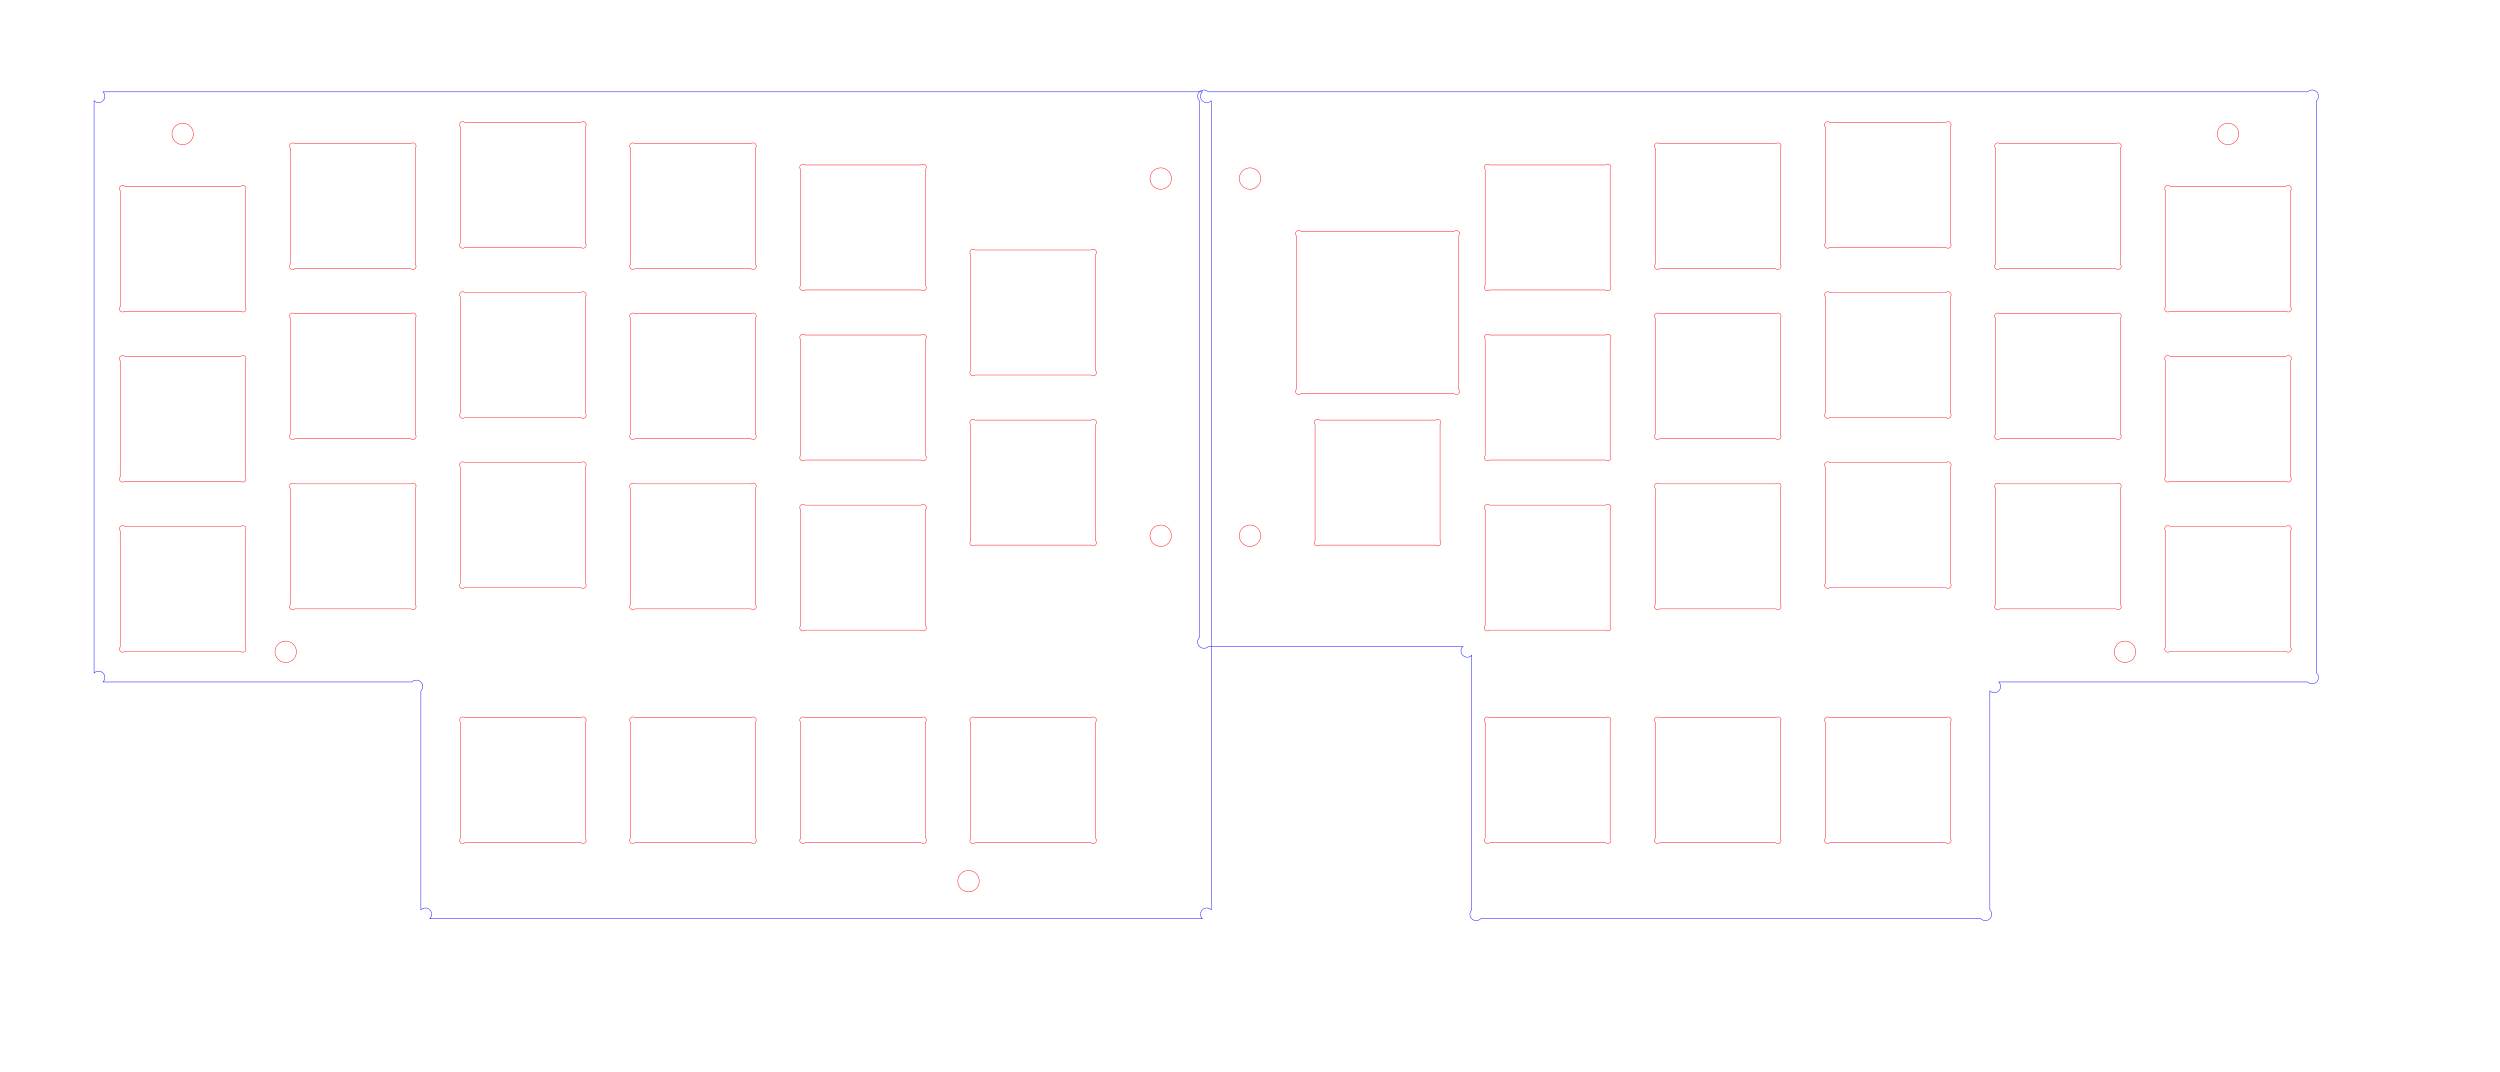
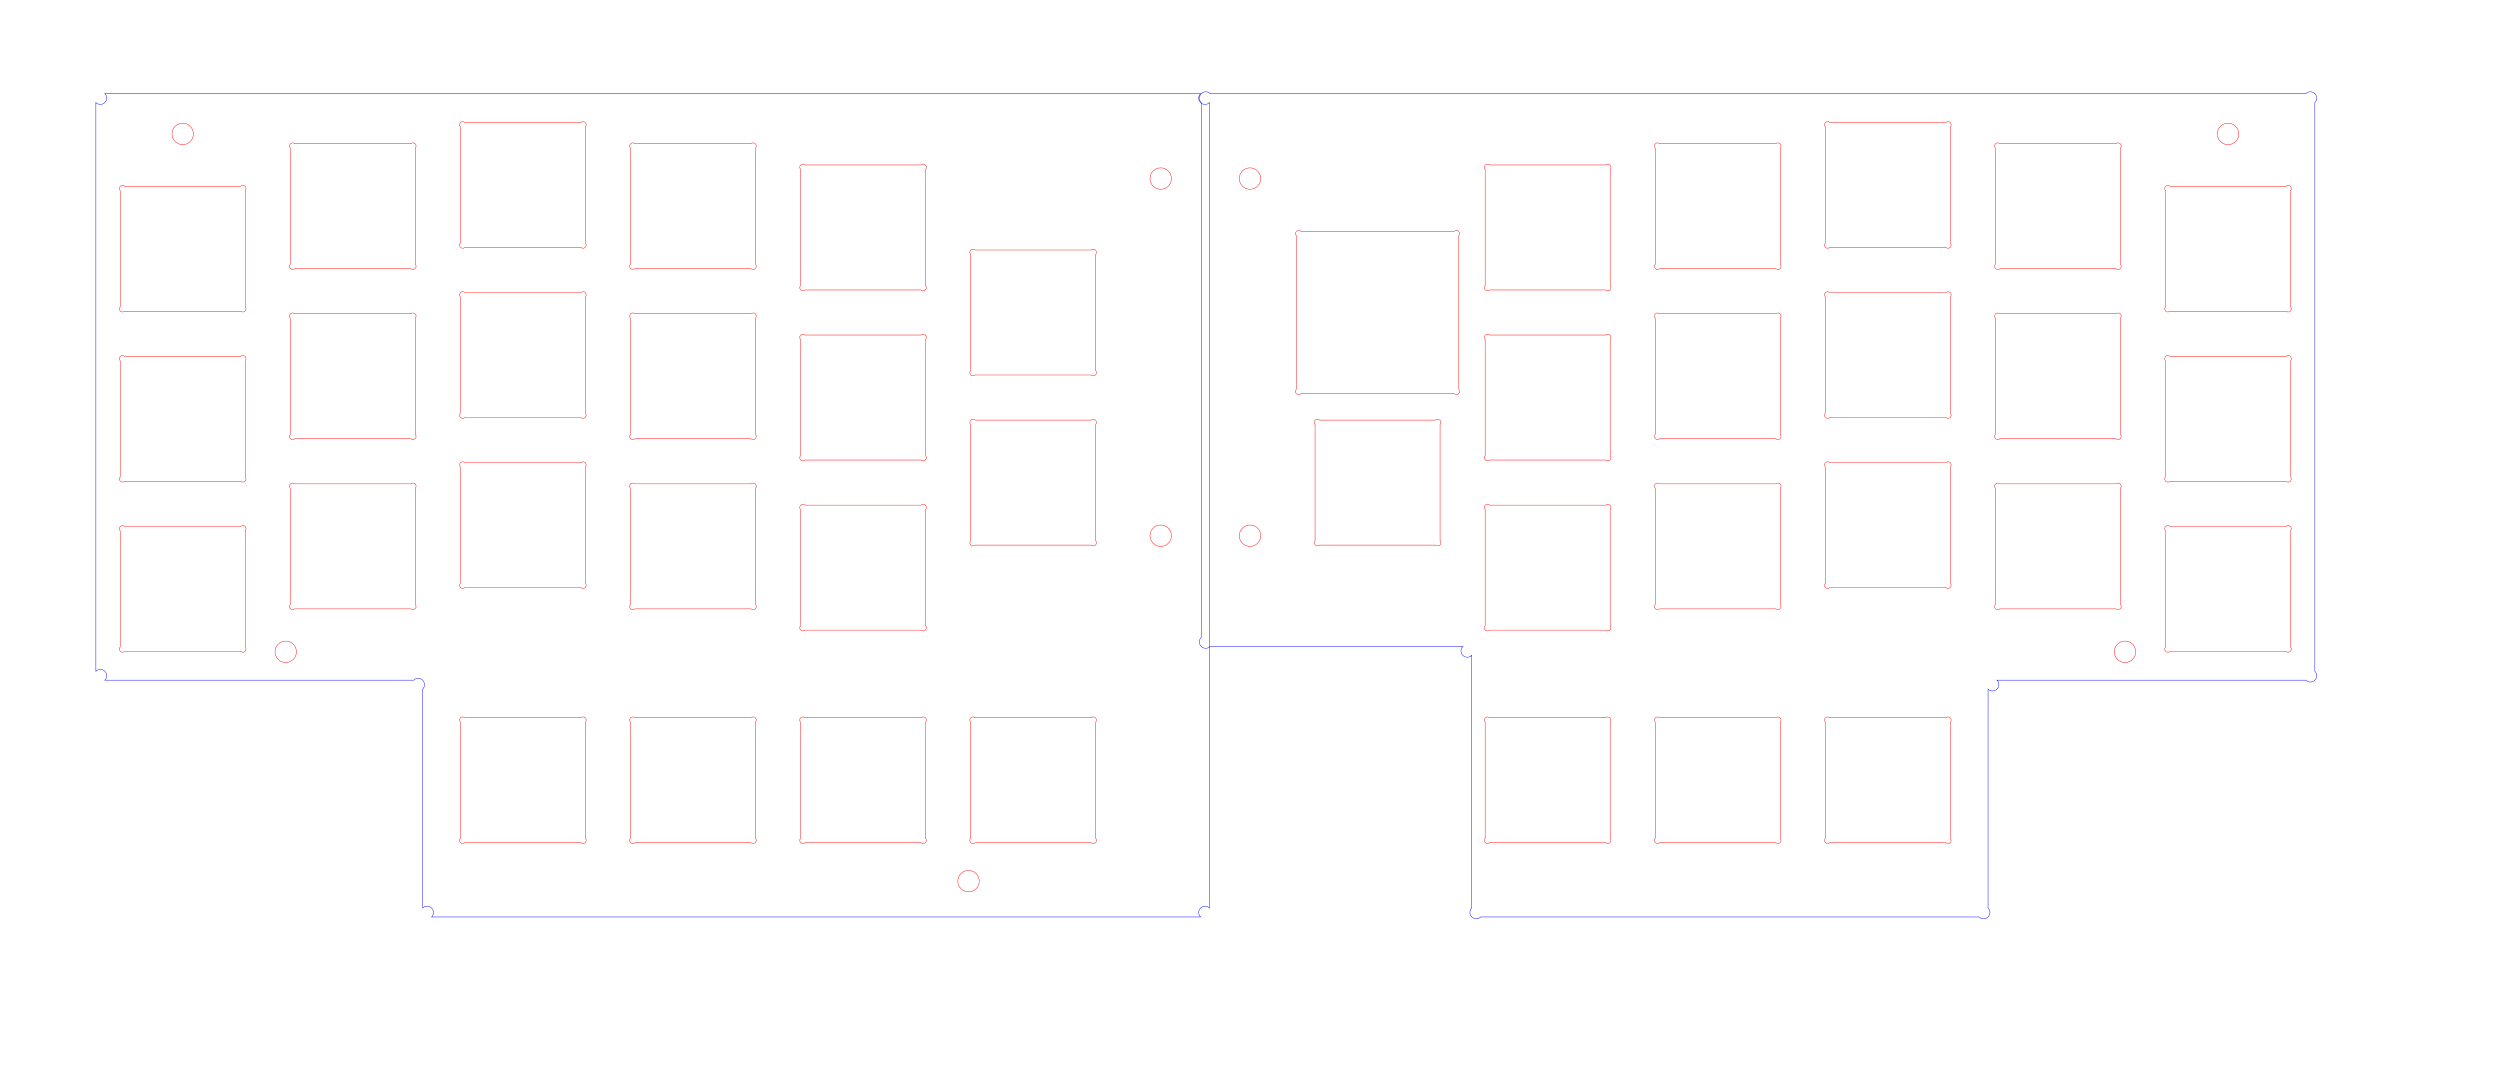
<svg xmlns="http://www.w3.org/2000/svg" version="1.1" width="280.0mm" height="120.0mm" viewBox="0 0 280.0 120.0">
  <g id="CUT2" style="fill:none;stroke:#0000ff;stroke-width:0.05">
-     <path d="M 135.662 11.287 A 0.707 0.707 0 0 1 134.662 10.287 L 11.537 10.287 A 0.707 0.707 0 0 1 10.537 11.287 L 10.537 75.381 A 0.707 0.707 0 0 1 11.537 76.381 L 46.138 76.381 A 0.707 0.707 0 0 1 47.138 77.381 L 47.138 101.9 A 0.707 0.707 0 0 1 48.138 102.9 L 134.662 102.9 A 0.707 0.707 0 0 1 135.662 101.9 L 135.662 11.287 Z" />
-     <path d="M 134.338 11.287 A 0.707 0.707 0 0 1 135.338 10.287 L 258.462 10.287 A 0.707 0.707 0 0 1 259.462 11.287 L 259.462 75.381 A 0.707 0.707 0 0 1 258.462 76.381 L 223.863 76.381 A 0.707 0.707 0 0 1 222.863 77.381 L 222.863 101.9 A 0.707 0.707 0 0 1 221.863 102.9 L 165.838 102.9 A 0.707 0.707 0 0 1 164.838 101.9 L 164.838 73.4 A 0.707 0.707 0 0 1 163.838 72.4 L 135.338 72.4 A 0.707 0.707 0 0 1 134.338 71.4 L 134.338 11.287 Z" />
+     <path d="M 135.463 11.488 A 0.707 0.707 0 0 1 134.463 10.488 L 11.738 10.488 A 0.707 0.707 0 0 1 10.738 11.488 L 10.738 75.181 A 0.707 0.707 0 0 1 11.738 76.181 L 46.337 76.181 A 0.707 0.707 0 0 1 47.337 77.181 L 47.337 101.7 A 0.707 0.707 0 0 1 48.337 102.7 L 134.463 102.7 A 0.707 0.707 0 0 1 135.463 101.7 L 135.463 11.488 Z" />
+     <path d="M 134.537 11.488 A 0.707 0.707 0 0 1 135.537 10.488 L 258.262 10.488 A 0.707 0.707 0 0 1 259.262 11.488 L 259.262 75.181 A 0.707 0.707 0 0 1 258.262 76.181 L 223.662 76.181 A 0.707 0.707 0 0 1 222.662 77.181 L 222.662 101.7 A 0.707 0.707 0 0 1 221.662 102.7 L 165.838 102.7 A 0.707 0.707 0 0 1 164.838 101.7 L 164.838 73.4 A 0.707 0.707 0 0 1 163.838 72.4 L 135.537 72.4 A 0.707 0.707 0 0 1 134.537 71.4 L 134.537 11.488 Z" />
  </g>
  <g id="CUT1" style="fill:none;stroke:#ff0000;stroke-width:0.05">
    <path d="M 13.463 21.356 A 0.354 0.354 0 0 1 13.963 20.856 L 26.962 20.856 A 0.354 0.354 0 0 1 27.462 21.356 L 27.462 34.356 A 0.354 0.354 0 0 1 26.962 34.856 L 13.963 34.856 A 0.354 0.354 0 0 1 13.463 34.356 L 13.463 21.356 Z" />
    <path d="M 13.463 40.406 A 0.354 0.354 0 0 1 13.963 39.906 L 26.962 39.906 A 0.354 0.354 0 0 1 27.462 40.406 L 27.462 53.406 A 0.354 0.354 0 0 1 26.962 53.906 L 13.963 53.906 A 0.354 0.354 0 0 1 13.463 53.406 L 13.463 40.406 Z" />
    <path d="M 13.463 59.456 A 0.354 0.354 0 0 1 13.963 58.956 L 26.962 58.956 A 0.354 0.354 0 0 1 27.462 59.456 L 27.462 72.456 A 0.354 0.354 0 0 1 26.962 72.956 L 13.963 72.956 A 0.354 0.354 0 0 1 13.463 72.456 L 13.463 59.456 Z" />
    <path d="M 32.513 16.594 A 0.354 0.354 0 0 1 33.013 16.094 L 46.013 16.094 A 0.354 0.354 0 0 1 46.513 16.594 L 46.513 29.594 A 0.354 0.354 0 0 1 46.013 30.094 L 33.013 30.094 A 0.354 0.354 0 0 1 32.513 29.594 L 32.513 16.594 Z" />
    <path d="M 32.513 35.644 A 0.354 0.354 0 0 1 33.013 35.144 L 46.013 35.144 A 0.354 0.354 0 0 1 46.513 35.644 L 46.513 48.644 A 0.354 0.354 0 0 1 46.013 49.144 L 33.013 49.144 A 0.354 0.354 0 0 1 32.513 48.644 L 32.513 35.644 Z" />
    <path d="M 32.513 54.694 A 0.354 0.354 0 0 1 33.013 54.194 L 46.013 54.194 A 0.354 0.354 0 0 1 46.513 54.694 L 46.513 67.694 A 0.354 0.354 0 0 1 46.013 68.194 L 33.013 68.194 A 0.354 0.354 0 0 1 32.513 67.694 L 32.513 54.694 Z" />
    <path d="M 51.562 14.213 A 0.354 0.354 0 0 1 52.062 13.713 L 65.062 13.713 A 0.354 0.354 0 0 1 65.562 14.213 L 65.562 27.212 A 0.354 0.354 0 0 1 65.062 27.712 L 52.062 27.712 A 0.354 0.354 0 0 1 51.562 27.212 L 51.562 14.213 Z" />
    <path d="M 51.562 33.263 A 0.354 0.354 0 0 1 52.062 32.763 L 65.062 32.763 A 0.354 0.354 0 0 1 65.562 33.263 L 65.562 46.263 A 0.354 0.354 0 0 1 65.062 46.763 L 52.062 46.763 A 0.354 0.354 0 0 1 51.562 46.263 L 51.562 33.263 Z" />
    <path d="M 51.562 52.312 A 0.354 0.354 0 0 1 52.062 51.812 L 65.062 51.812 A 0.354 0.354 0 0 1 65.562 52.312 L 65.562 65.312 A 0.354 0.354 0 0 1 65.062 65.812 L 52.062 65.812 A 0.354 0.354 0 0 1 51.562 65.312 L 51.562 52.312 Z" />
    <path d="M 70.612 16.594 A 0.354 0.354 0 0 1 71.112 16.094 L 84.112 16.094 A 0.354 0.354 0 0 1 84.612 16.594 L 84.612 29.594 A 0.354 0.354 0 0 1 84.112 30.094 L 71.112 30.094 A 0.354 0.354 0 0 1 70.612 29.594 L 70.612 16.594 Z" />
    <path d="M 70.612 35.644 A 0.354 0.354 0 0 1 71.112 35.144 L 84.112 35.144 A 0.354 0.354 0 0 1 84.612 35.644 L 84.612 48.644 A 0.354 0.354 0 0 1 84.112 49.144 L 71.112 49.144 A 0.354 0.354 0 0 1 70.612 48.644 L 70.612 35.644 Z" />
    <path d="M 70.612 54.694 A 0.354 0.354 0 0 1 71.112 54.194 L 84.112 54.194 A 0.354 0.354 0 0 1 84.612 54.694 L 84.612 67.694 A 0.354 0.354 0 0 1 84.112 68.194 L 71.112 68.194 A 0.354 0.354 0 0 1 70.612 67.694 L 70.612 54.694 Z" />
    <path d="M 89.662 18.975 A 0.354 0.354 0 0 1 90.162 18.475 L 103.162 18.475 A 0.354 0.354 0 0 1 103.662 18.975 L 103.662 31.975 A 0.354 0.354 0 0 1 103.162 32.475 L 90.162 32.475 A 0.354 0.354 0 0 1 89.662 31.975 L 89.662 18.975 Z" />
    <path d="M 89.662 38.025 A 0.354 0.354 0 0 1 90.162 37.525 L 103.162 37.525 A 0.354 0.354 0 0 1 103.662 38.025 L 103.662 51.025 A 0.354 0.354 0 0 1 103.162 51.525 L 90.162 51.525 A 0.354 0.354 0 0 1 89.662 51.025 L 89.662 38.025 Z" />
    <path d="M 89.662 57.075 A 0.354 0.354 0 0 1 90.162 56.575 L 103.162 56.575 A 0.354 0.354 0 0 1 103.662 57.075 L 103.662 70.075 A 0.354 0.354 0 0 1 103.162 70.575 L 90.162 70.575 A 0.354 0.354 0 0 1 89.662 70.075 L 89.662 57.075 Z" />
    <path d="M 108.713 28.5 A 0.354 0.354 0 0 1 109.213 28 L 122.213 28 A 0.354 0.354 0 0 1 122.713 28.5 L 122.713 41.5 A 0.354 0.354 0 0 1 122.213 42 L 109.213 42 A 0.354 0.354 0 0 1 108.713 41.5 L 108.713 28.5 Z" />
    <path d="M 108.713 47.55 A 0.354 0.354 0 0 1 109.213 47.05 L 122.213 47.05 A 0.354 0.354 0 0 1 122.713 47.55 L 122.713 60.55 A 0.354 0.354 0 0 1 122.213 61.05 L 109.213 61.05 A 0.354 0.354 0 0 1 108.713 60.55 L 108.713 47.55 Z" />
    <path d="M 51.562 80.888 A 0.354 0.354 0 0 1 52.062 80.388 L 65.062 80.388 A 0.354 0.354 0 0 1 65.562 80.888 L 65.562 93.888 A 0.354 0.354 0 0 1 65.062 94.388 L 52.062 94.388 A 0.354 0.354 0 0 1 51.562 93.888 L 51.562 80.888 Z" />
    <path d="M 70.612 80.888 A 0.354 0.354 0 0 1 71.112 80.388 L 84.112 80.388 A 0.354 0.354 0 0 1 84.612 80.888 L 84.612 93.888 A 0.354 0.354 0 0 1 84.112 94.388 L 71.112 94.388 A 0.354 0.354 0 0 1 70.612 93.888 L 70.612 80.888 Z" />
    <path d="M 89.662 80.888 A 0.354 0.354 0 0 1 90.162 80.388 L 103.162 80.388 A 0.354 0.354 0 0 1 103.662 80.888 L 103.662 93.888 A 0.354 0.354 0 0 1 103.162 94.388 L 90.162 94.388 A 0.354 0.354 0 0 1 89.662 93.888 L 89.662 80.888 Z" />
    <path d="M 108.713 80.888 A 0.354 0.354 0 0 1 109.213 80.388 L 122.213 80.388 A 0.354 0.354 0 0 1 122.713 80.888 L 122.713 93.888 A 0.354 0.354 0 0 1 122.213 94.388 L 109.213 94.388 A 0.354 0.354 0 0 1 108.713 93.888 L 108.713 80.888 Z" />
    <path d="M 128.8 20 A 1.2 1.2 0 1 0 131.2 20 A 1.2 1.2 0 1 0 128.8 20 Z" />
    <path d="M 128.8 60 A 1.2 1.2 0 1 0 131.2 60 A 1.2 1.2 0 1 0 128.8 60 Z" />
    <path d="M 19.262 15 A 1.2 1.2 0 1 0 21.663 15 A 1.2 1.2 0 1 0 19.262 15 Z" />
    <path d="M 30.8 73 A 1.2 1.2 0 1 0 33.2 73 A 1.2 1.2 0 1 0 30.8 73 Z" />
    <path d="M 107.275 98.688 A 1.2 1.2 0 1 0 109.675 98.688 A 1.2 1.2 0 1 0 107.275 98.688 Z" />
    <path d="M 242.537 21.356 A 0.354 0.354 0 0 1 243.037 20.856 L 256.038 20.856 A 0.354 0.354 0 0 1 256.538 21.356 L 256.538 34.356 A 0.354 0.354 0 0 1 256.038 34.856 L 243.037 34.856 A 0.354 0.354 0 0 1 242.537 34.356 L 242.537 21.356 Z" />
    <path d="M 242.537 40.406 A 0.354 0.354 0 0 1 243.037 39.906 L 256.038 39.906 A 0.354 0.354 0 0 1 256.538 40.406 L 256.538 53.406 A 0.354 0.354 0 0 1 256.038 53.906 L 243.037 53.906 A 0.354 0.354 0 0 1 242.537 53.406 L 242.537 40.406 Z" />
    <path d="M 242.537 59.456 A 0.354 0.354 0 0 1 243.037 58.956 L 256.038 58.956 A 0.354 0.354 0 0 1 256.538 59.456 L 256.538 72.456 A 0.354 0.354 0 0 1 256.038 72.956 L 243.037 72.956 A 0.354 0.354 0 0 1 242.537 72.456 L 242.537 59.456 Z" />
    <path d="M 223.488 16.594 A 0.354 0.354 0 0 1 223.988 16.094 L 236.988 16.094 A 0.354 0.354 0 0 1 237.488 16.594 L 237.488 29.594 A 0.354 0.354 0 0 1 236.988 30.094 L 223.988 30.094 A 0.354 0.354 0 0 1 223.488 29.594 L 223.488 16.594 Z" />
    <path d="M 223.488 35.644 A 0.354 0.354 0 0 1 223.988 35.144 L 236.988 35.144 A 0.354 0.354 0 0 1 237.488 35.644 L 237.488 48.644 A 0.354 0.354 0 0 1 236.988 49.144 L 223.988 49.144 A 0.354 0.354 0 0 1 223.488 48.644 L 223.488 35.644 Z" />
    <path d="M 223.488 54.694 A 0.354 0.354 0 0 1 223.988 54.194 L 236.988 54.194 A 0.354 0.354 0 0 1 237.488 54.694 L 237.488 67.694 A 0.354 0.354 0 0 1 236.988 68.194 L 223.988 68.194 A 0.354 0.354 0 0 1 223.488 67.694 L 223.488 54.694 Z" />
    <path d="M 204.438 14.213 A 0.354 0.354 0 0 1 204.938 13.713 L 217.938 13.713 A 0.354 0.354 0 0 1 218.438 14.213 L 218.438 27.212 A 0.354 0.354 0 0 1 217.938 27.712 L 204.938 27.712 A 0.354 0.354 0 0 1 204.438 27.212 L 204.438 14.213 Z" />
    <path d="M 204.438 33.263 A 0.354 0.354 0 0 1 204.938 32.763 L 217.938 32.763 A 0.354 0.354 0 0 1 218.438 33.263 L 218.438 46.263 A 0.354 0.354 0 0 1 217.938 46.763 L 204.938 46.763 A 0.354 0.354 0 0 1 204.438 46.263 L 204.438 33.263 Z" />
    <path d="M 204.438 52.312 A 0.354 0.354 0 0 1 204.938 51.812 L 217.938 51.812 A 0.354 0.354 0 0 1 218.438 52.312 L 218.438 65.312 A 0.354 0.354 0 0 1 217.938 65.812 L 204.938 65.812 A 0.354 0.354 0 0 1 204.438 65.312 L 204.438 52.312 Z" />
    <path d="M 185.387 16.594 A 0.354 0.354 0 0 1 185.887 16.094 L 198.887 16.094 A 0.354 0.354 0 0 1 199.387 16.594 L 199.387 29.594 A 0.354 0.354 0 0 1 198.887 30.094 L 185.887 30.094 A 0.354 0.354 0 0 1 185.387 29.594 L 185.387 16.594 Z" />
    <path d="M 185.387 35.644 A 0.354 0.354 0 0 1 185.887 35.144 L 198.887 35.144 A 0.354 0.354 0 0 1 199.387 35.644 L 199.387 48.644 A 0.354 0.354 0 0 1 198.887 49.144 L 185.887 49.144 A 0.354 0.354 0 0 1 185.387 48.644 L 185.387 35.644 Z" />
    <path d="M 185.387 54.694 A 0.354 0.354 0 0 1 185.887 54.194 L 198.887 54.194 A 0.354 0.354 0 0 1 199.387 54.694 L 199.387 67.694 A 0.354 0.354 0 0 1 198.887 68.194 L 185.887 68.194 A 0.354 0.354 0 0 1 185.387 67.694 L 185.387 54.694 Z" />
    <path d="M 166.338 18.975 A 0.354 0.354 0 0 1 166.838 18.475 L 179.838 18.475 A 0.354 0.354 0 0 1 180.338 18.975 L 180.338 31.975 A 0.354 0.354 0 0 1 179.838 32.475 L 166.838 32.475 A 0.354 0.354 0 0 1 166.338 31.975 L 166.338 18.975 Z" />
    <path d="M 166.338 38.025 A 0.354 0.354 0 0 1 166.838 37.525 L 179.838 37.525 A 0.354 0.354 0 0 1 180.338 38.025 L 180.338 51.025 A 0.354 0.354 0 0 1 179.838 51.525 L 166.838 51.525 A 0.354 0.354 0 0 1 166.338 51.025 L 166.338 38.025 Z" />
    <path d="M 166.338 57.075 A 0.354 0.354 0 0 1 166.838 56.575 L 179.838 56.575 A 0.354 0.354 0 0 1 180.338 57.075 L 180.338 70.075 A 0.354 0.354 0 0 1 179.838 70.575 L 166.838 70.575 A 0.354 0.354 0 0 1 166.338 70.075 L 166.338 57.075 Z" />
    <path d="M 147.287 47.55 A 0.354 0.354 0 0 1 147.787 47.05 L 160.787 47.05 A 0.354 0.354 0 0 1 161.287 47.55 L 161.287 60.55 A 0.354 0.354 0 0 1 160.787 61.05 L 147.787 61.05 A 0.354 0.354 0 0 1 147.287 60.55 L 147.287 47.55 Z" />
    <path d="M 166.338 80.888 A 0.354 0.354 0 0 1 166.838 80.388 L 179.838 80.388 A 0.354 0.354 0 0 1 180.338 80.888 L 180.338 93.888 A 0.354 0.354 0 0 1 179.838 94.388 L 166.838 94.388 A 0.354 0.354 0 0 1 166.338 93.888 L 166.338 80.888 Z" />
    <path d="M 185.387 80.888 A 0.354 0.354 0 0 1 185.887 80.388 L 198.887 80.388 A 0.354 0.354 0 0 1 199.387 80.888 L 199.387 93.888 A 0.354 0.354 0 0 1 198.887 94.388 L 185.887 94.388 A 0.354 0.354 0 0 1 185.387 93.888 L 185.387 80.888 Z" />
    <path d="M 204.438 80.888 A 0.354 0.354 0 0 1 204.938 80.388 L 217.938 80.388 A 0.354 0.354 0 0 1 218.438 80.888 L 218.438 93.888 A 0.354 0.354 0 0 1 217.938 94.388 L 204.938 94.388 A 0.354 0.354 0 0 1 204.438 93.888 L 204.438 80.888 Z" />
    <path d="M 145.188 26.4 A 0.354 0.354 0 0 1 145.688 25.9 L 162.887 25.9 A 0.354 0.354 0 0 1 163.387 26.4 L 163.387 43.6 A 0.354 0.354 0 0 1 162.887 44.1 L 145.688 44.1 A 0.354 0.354 0 0 1 145.188 43.6 L 145.188 26.4 Z" />
    <path d="M 138.8 20 A 1.2 1.2 0 1 0 141.2 20 A 1.2 1.2 0 1 0 138.8 20 Z" />
    <path d="M 138.8 60 A 1.2 1.2 0 1 0 141.2 60 A 1.2 1.2 0 1 0 138.8 60 Z" />
    <path d="M 248.338 15 A 1.2 1.2 0 1 0 250.738 15 A 1.2 1.2 0 1 0 248.338 15 Z" />
    <path d="M 236.8 73 A 1.2 1.2 0 1 0 239.2 73 A 1.2 1.2 0 1 0 236.8 73 Z" />
  </g>
</svg>
